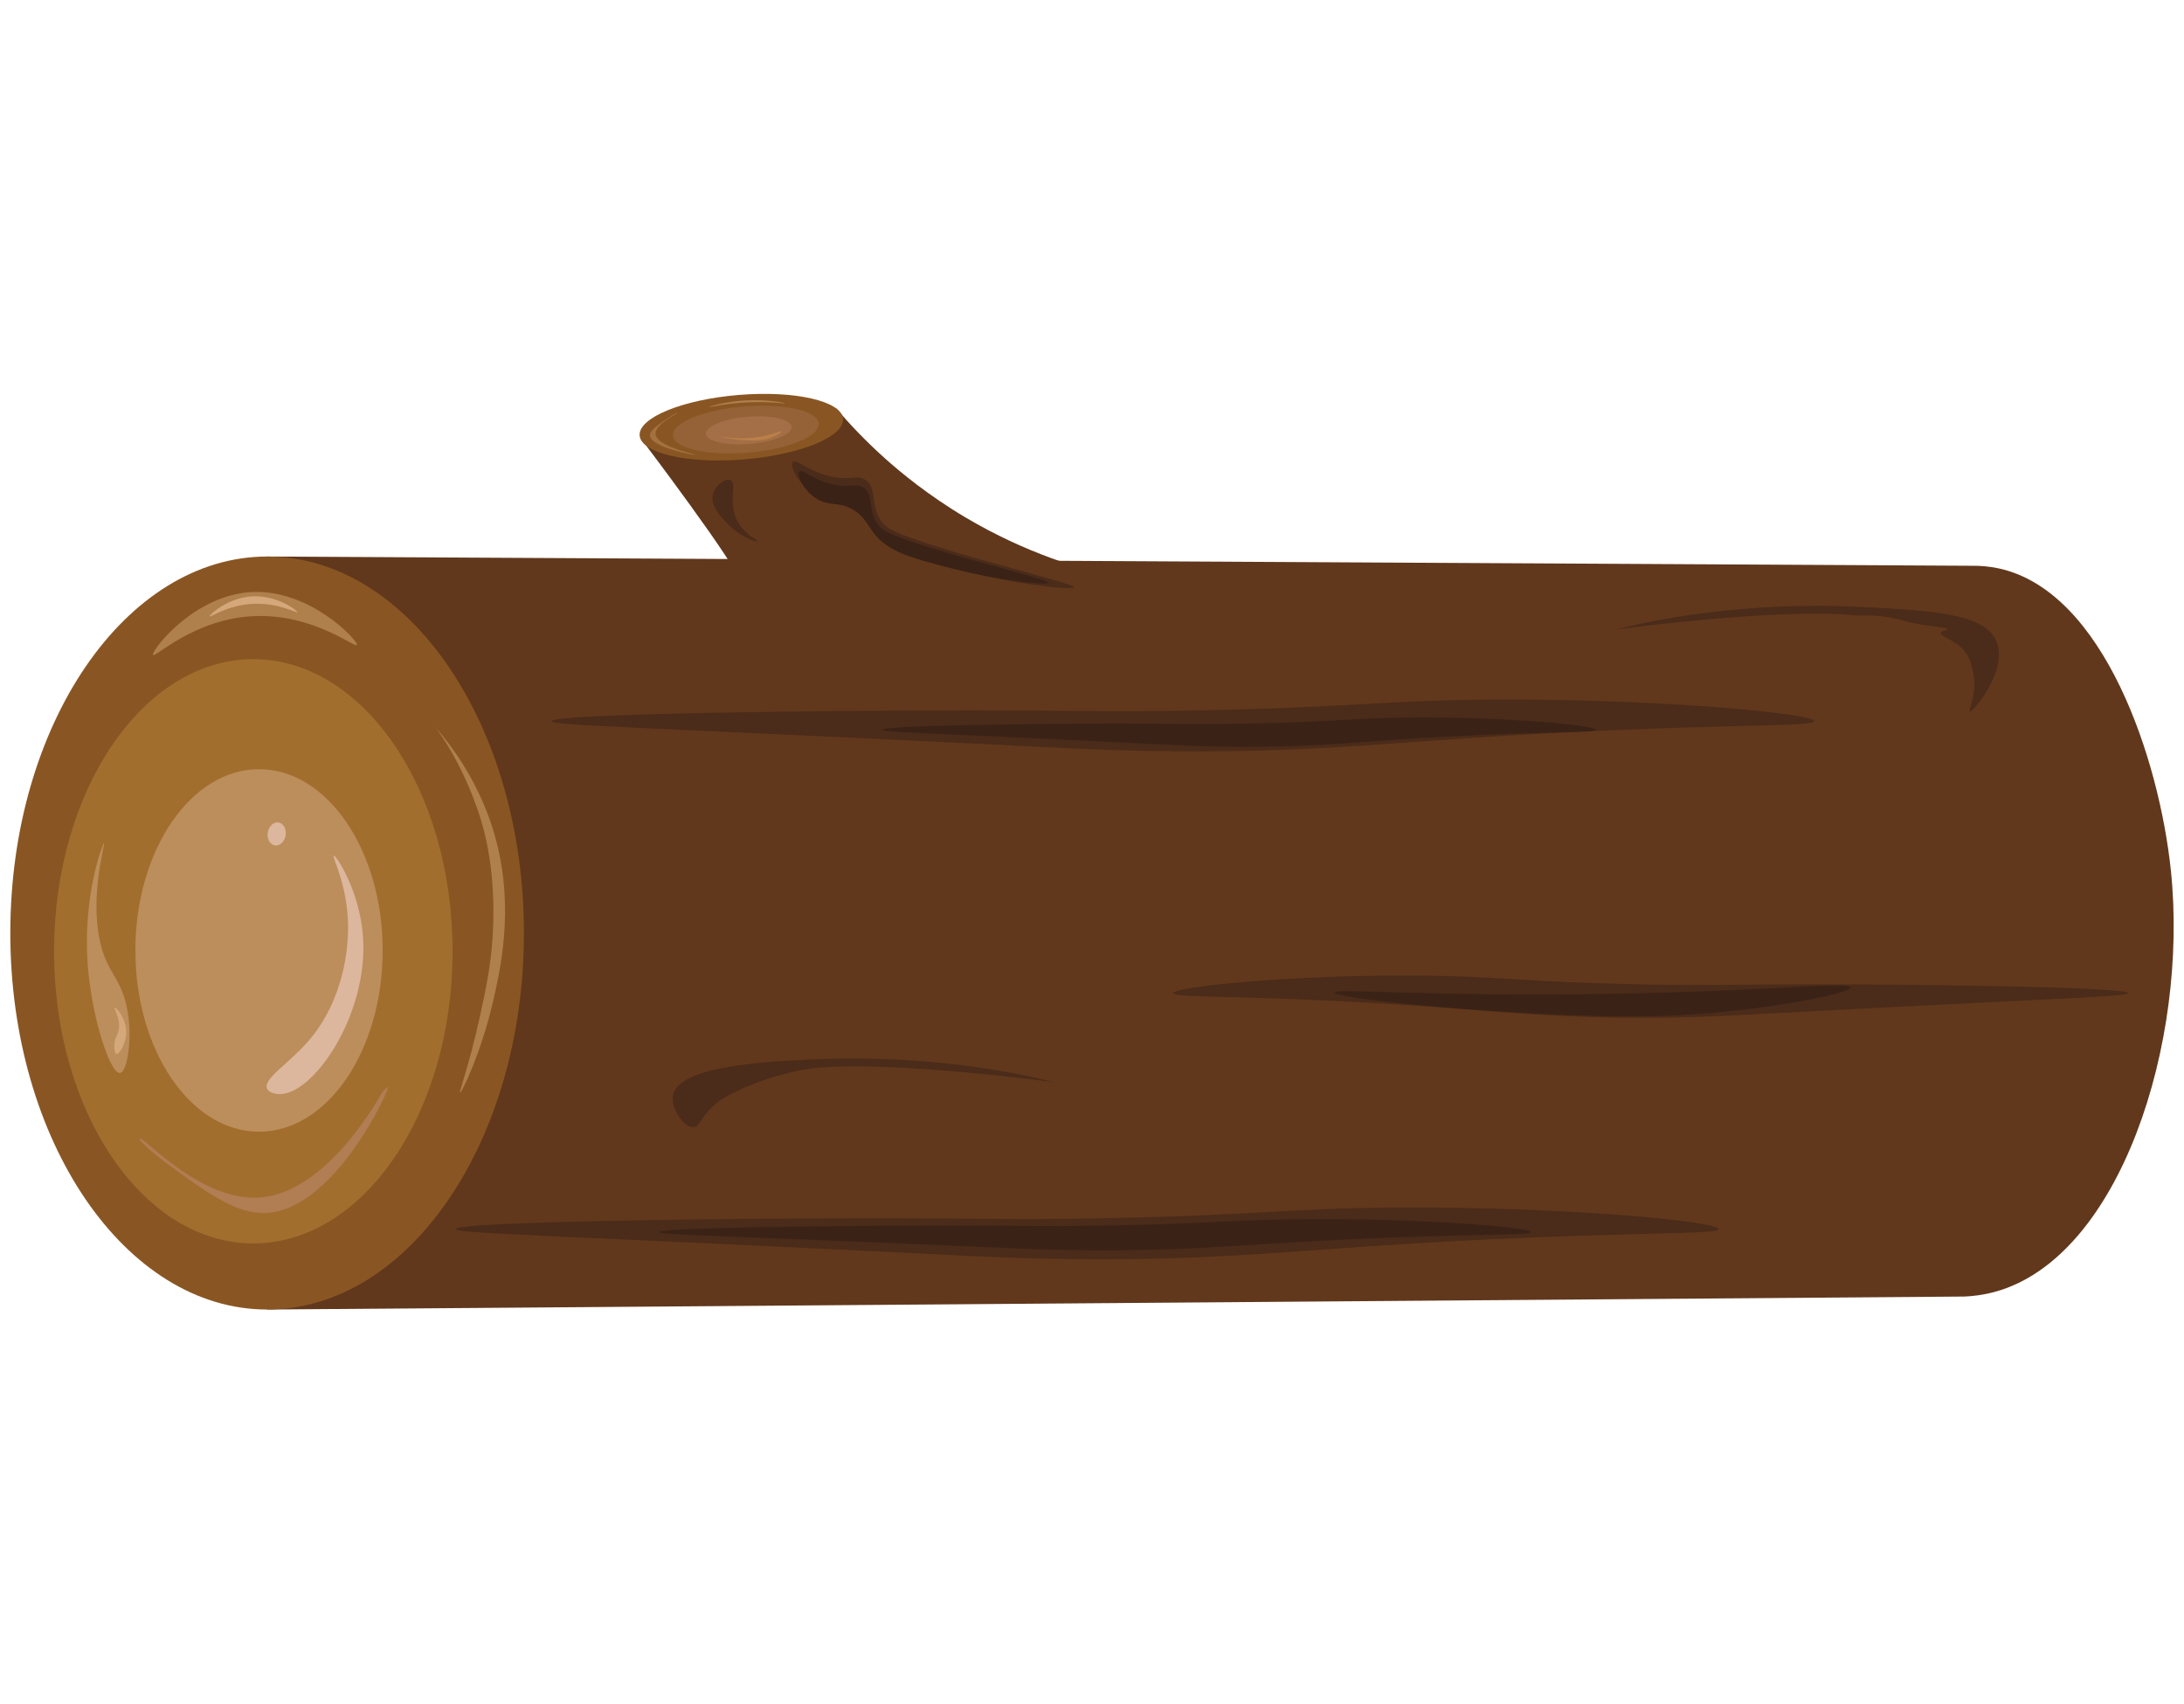
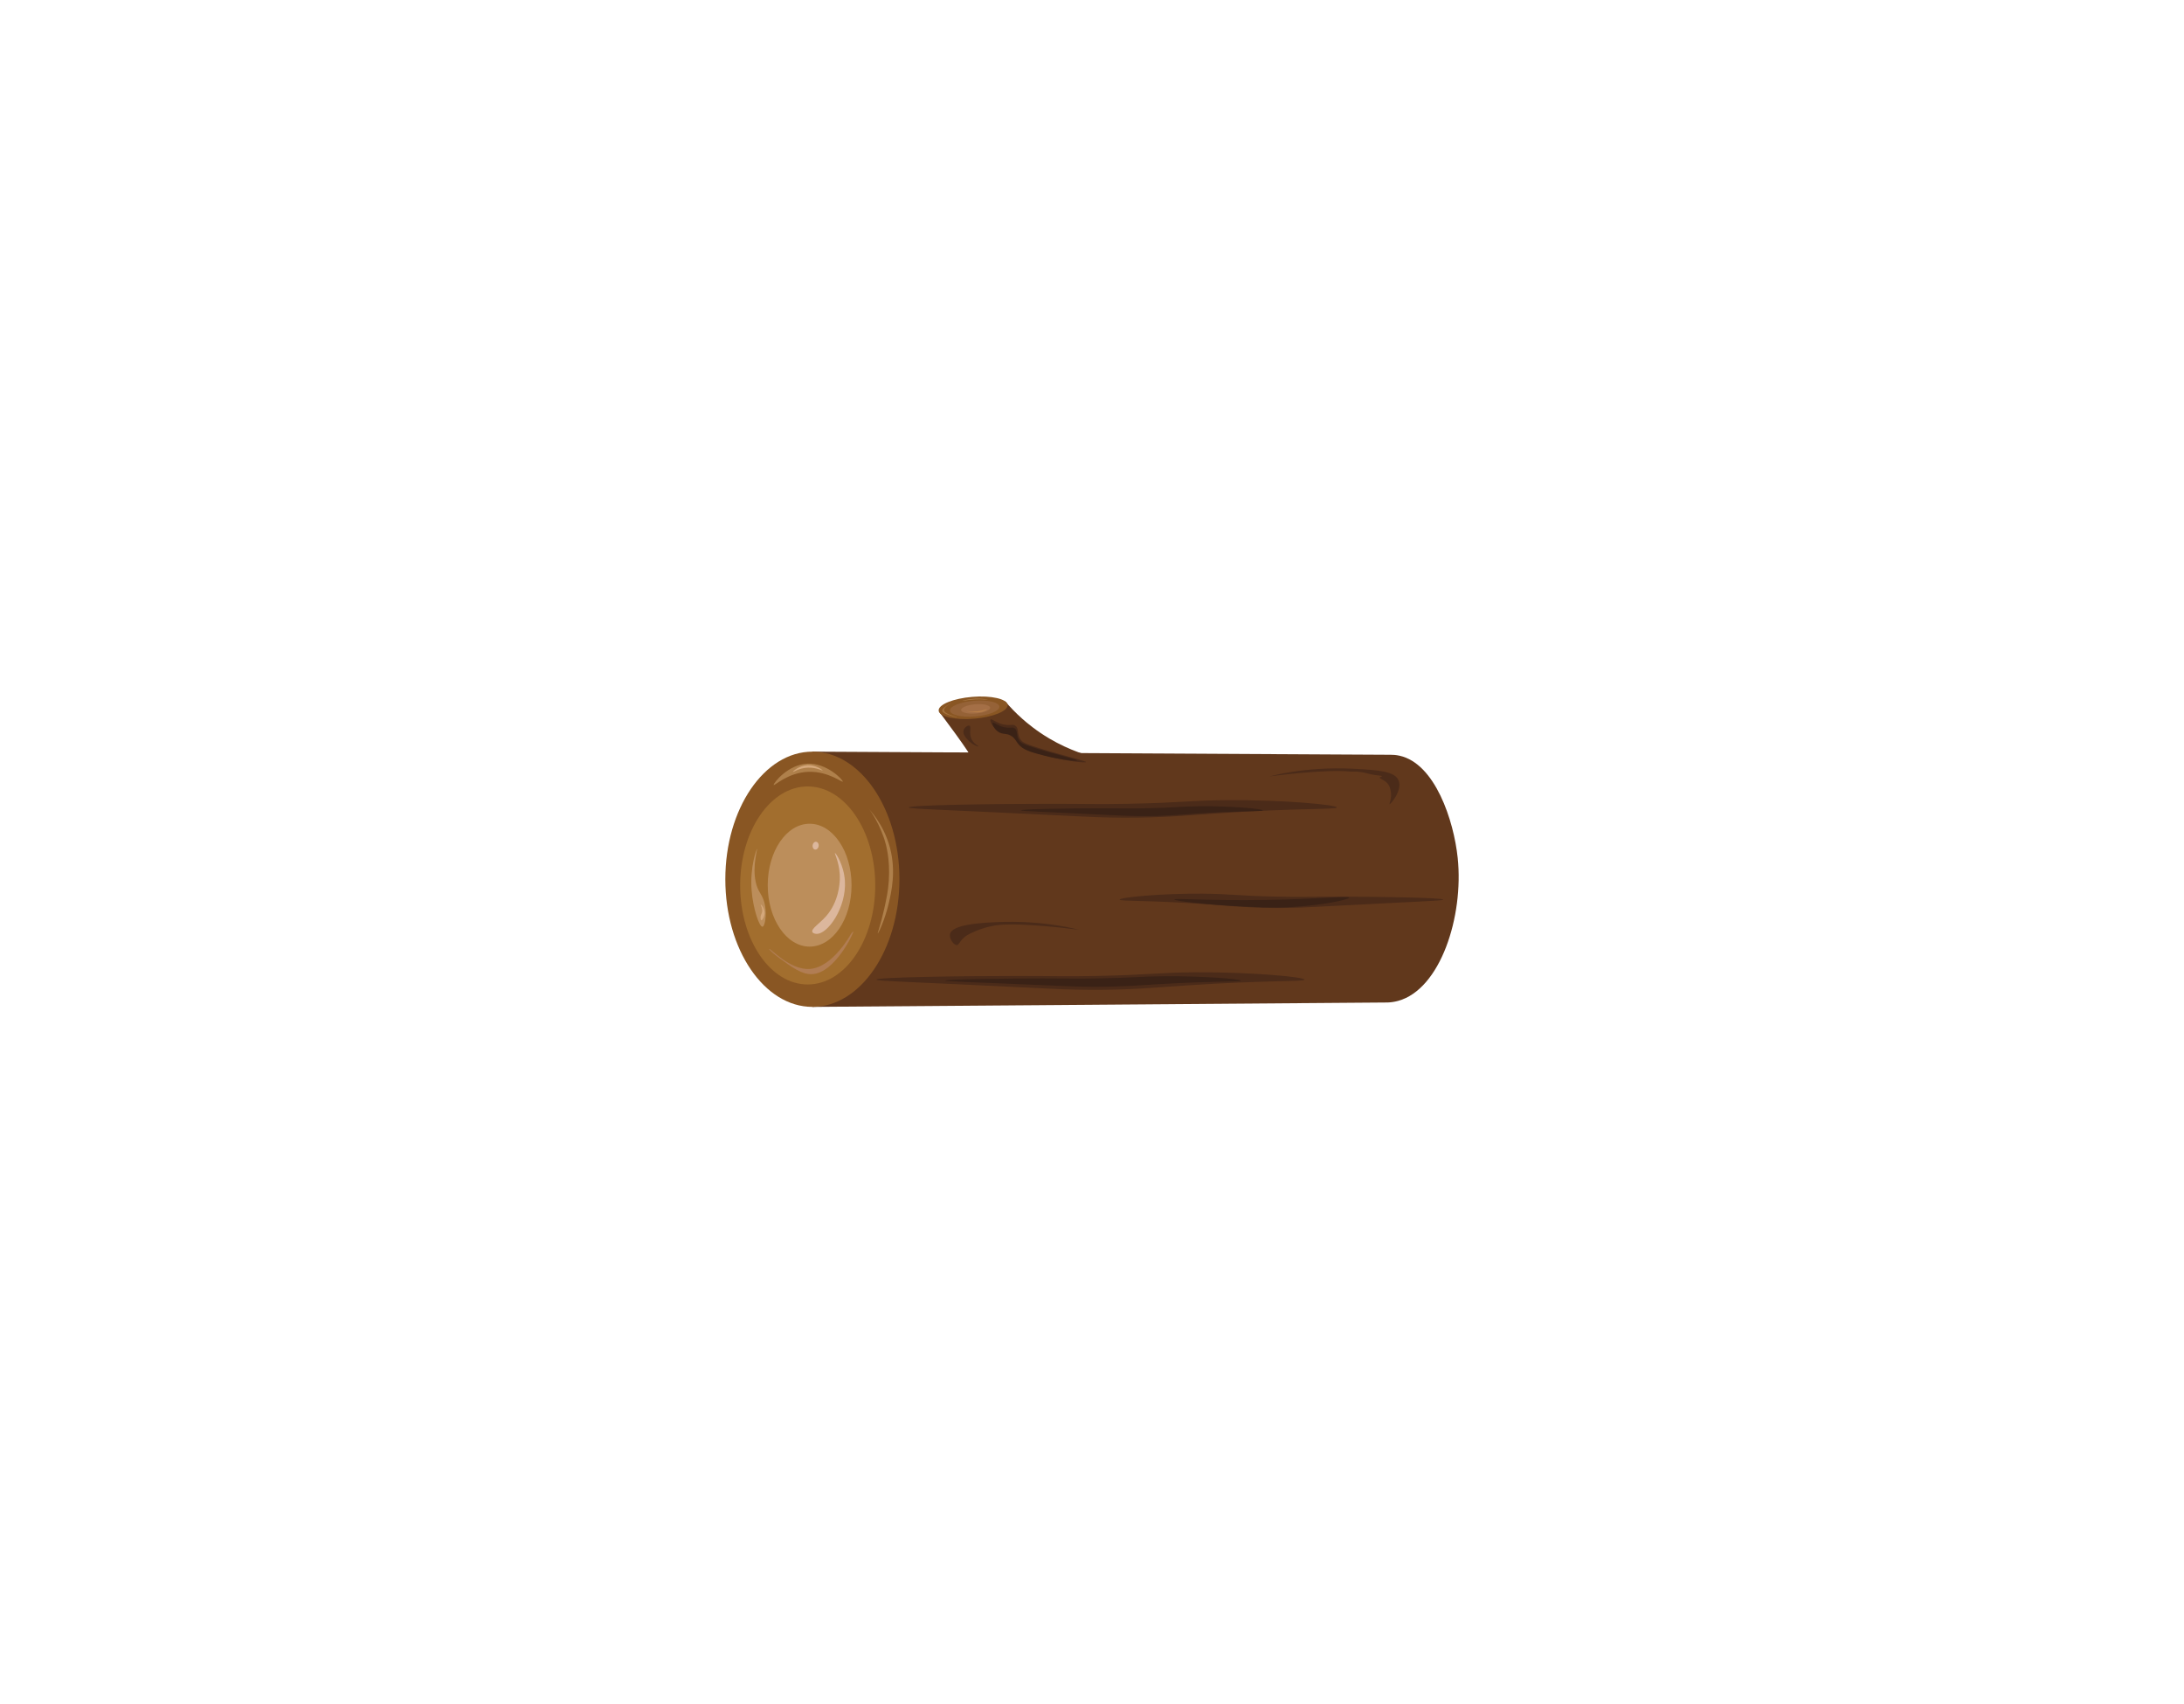
<svg xmlns="http://www.w3.org/2000/svg" id="Layer_1" data-name="Layer 1" viewBox="0 0 1621.417 1264.252">
  <defs>
    <style>
      .cls-1 {
        fill: #a26e2e;
      }

      .cls-2, .cls-3 {
        fill: #bc8e5b;
      }

      .cls-4, .cls-5 {
        fill: #3a2216;
      }

      .cls-6 {
        fill: #b17d53;
      }

      .cls-6, .cls-7, .cls-3, .cls-8, .cls-9, .cls-5, .cls-10, .cls-11, .cls-12, .cls-13 {
        fill-rule: evenodd;
      }

      .cls-14, .cls-13 {
        fill: #dcb79d;
      }

      .cls-15 {
        fill: #a46f46;
      }

      .cls-7 {
        fill: #af804b;
      }

      .cls-8 {
        fill: #ba8048;
      }

      .cls-9, .cls-16 {
        fill: #4b2b19;
      }

      .cls-17 {
        fill: #895623;
      }

      .cls-18 {
        fill: #956237;
      }

      .cls-10 {
        fill: #d5a87b;
      }

      .cls-11 {
        fill: #a3723f;
      }

      .cls-12, .cls-19 {
        fill: #61381c;
      }
    </style>
  </defs>
-   <path class="cls-19" d="M198.311,413.062c422.074,2.286,844.149,4.572,1266.223,6.858,4.871-.048,11.824.272,19.869,2.067,77.908,17.384,118.727,142.072,127.267,224.053,13.314,127.82-37.74,287.205-130.489,312.715-8.975,2.469-16.903,3.288-22.822,3.533-420.016,3.212-840.032,6.423-1260.047,9.635V413.062Z" />
-   <ellipse class="cls-17" cx="198.311" cy="692.492" rx="190.655" ry="279.43" />
-   <path class="cls-12" d="M549.503,432.185c0-9.599-74.104-107.194-74.104-107.194,48.487-7.28,96.972-14.56,145.459-21.84,9.475,11.142,21.946,24.502,37.691,38.434,9.885,8.747,30.328,25.931,58.495,42.602,44.491,26.334,85.916,38.656,114.379,44.797-93.974,1.067-187.946,2.133-281.92,3.2Z" />
-   <ellipse class="cls-17" cx="550.396" cy="317.047" rx="75.764" ry="24" transform="translate(-24.1108 46.1291) rotate(-4.6964)" />
-   <ellipse class="cls-1" cx="188.068" cy="706.05" rx="147.923" ry="216.801" />
-   <ellipse class="cls-2" cx="192.302" cy="705.42" rx="91.785" ry="134.524" />
-   <ellipse class="cls-18" cx="553.758" cy="318.802" rx="54.26" ry="17.188" transform="translate(-24.2432 46.4102) rotate(-4.6964)" />
-   <ellipse class="cls-15" cx="555.899" cy="319.394" rx="31.87" ry="10.095" transform="translate(-24.2845 46.5875) rotate(-4.6964)" />
-   <path class="cls-9" d="M1346.933,535.246c-.092,4.91-85.265,1.032-259.366,12.799-71.886,4.859-124.249,10.041-209.426,9.6-44.061-.228-76.164-1.854-103.102-3.2-291.07-14.547-365.739-15.83-365.69-19.199.078-5.405,192.41-8.006,309.306-8,83.405.005,101.369,1.335,170.763,0,117.914-2.269,136.401-7.464,217.481-7.999,123.904-.818,240.142,10.261,240.035,15.999Z" />
-   <path class="cls-9" d="M871.149,737.1c.07,4.009,64.459.843,196.076,10.452,54.344,3.968,93.93,8.199,158.322,7.839,33.309-.186,57.579-1.514,77.943-2.613,220.044-11.88,276.492-12.927,276.455-15.678-.059-4.414-145.458-6.538-233.83-6.533-63.053.004-76.633,1.09-129.094,0-89.141-1.853-103.117-6.095-164.412-6.532-93.669-.668-181.543,8.379-181.462,13.065Z" />
-   <path class="cls-9" d="M1276.021,912.212c-.092,4.91-85.265,1.032-259.366,12.799-71.886,4.859-124.249,10.041-209.426,9.6-44.061-.228-76.164-1.854-103.102-3.2-291.07-14.547-365.739-15.83-365.69-19.199.078-5.405,192.41-8.006,309.306-8,83.405.005,101.369,1.335,170.763,0,117.914-2.269,136.401-7.464,217.481-7.999,123.904-.818,240.142,10.261,240.035,15.999Z" />
-   <path class="cls-9" d="M797.592,435.785c-.444,2.432-40.068-1.386-80.549-11.733-35.502-9.075-54.818-14.289-66.922-30.943-4.504-6.197-7.581-13.387-16.848-18.654-12.062-6.855-20.054-2.178-31.145-9.6-10.465-7.002-15.841-19.524-13.441-22.06,2.852-3.014,14.42,10.47,35.995,11.927,9.672.653,12.389-1.717,17.184,1.067,9.736,5.652,3.858,18.513,12.351,30.932,3.513,5.137,8.514,8.778,45.644,20.265,17.46,5.402,30.702,9.036,32.757,9.6,43.475,11.936,65.212,17.904,64.976,19.199Z" />
-   <path class="cls-16" d="M547.623,387.121c5.484,10.007,15.129,13.528,14.528,14.48-.657,1.04-12.473-3.026-21.829-12.677-4.915-5.069-13.618-13.758-10.851-22.684,1.976-6.374,9.374-11.556,12.917-9.918,5.098,2.356-2.525,16.639,5.236,30.798Z" />
-   <path class="cls-16" d="M499.73,812.55c4.648-21.004,65.716-24.427,100.417-26.132,106.118-5.212,182.018,16.911,182.04,16.799.028-.141-122.402-16.565-178.281-10.399-.001,0-28.082,3.099-56.921,17.066-6.685,3.238-11.986,5.805-17.721,11.199-8.925,8.396-9.928,15.201-14.499,15.466-6.819.395-17.244-14.019-15.036-23.998Z" />
-   <path class="cls-16" d="M1482.372,476.591c-7.743-20.038-41.704-23.248-100.417-26.132-106.118-5.212-182.018,16.911-182.04,16.799-.028-.141,122.402-16.565,178.281-10.399,13.155-.587,23.309.948,30.289,2.525,5.51,1.244,6.143,1.86,12.686,3.2,13.741,2.814,24.725,2.922,24.769,4.4.029.966-4.661.967-5.034,2.8-.576,2.831,10.224,4.747,17.318,13.199,4.116,4.904,5.327,10.033,6.31,14.199,4.025,17.056-3.424,30.4-2.148,30.932,2.034.847,28.297-30.016,19.986-51.522Z" />
-   <path class="cls-7" d="M582.822,299.386c-.03.322-11.243-1.512-27.781-.759-17.198.783-28.673,3.841-28.736,3.513-.066-.341,12.154-4.231,28.08-5.002,15.895-.77,28.47,1.907,28.438,2.248Z" />
-   <path class="cls-11" d="M496.173,310.126c3.737-2.527,6.596-3.924,6.746-3.7.369.55-17.093,8.467-16.21,15.899,1.032,8.686,27.215,14.431,27.219,14.432,1.307.392,1.867.658,1.839.804-.069.349-32.734-5.53-33.201-14.284-.203-3.814,5.718-7.817,13.608-13.152Z" />
-   <path class="cls-7" d="M264.986,478.497c.064,3.775-31.059-22.794-75.411-21.253-46.121,1.601-75.754,32.53-76.073,28.634-.331-4.039,30.941-44.444,73.629-46.469,42.606-2.022,77.788,35.081,77.855,39.088Z" />
-   <path class="cls-6" d="M123.838,863.461c-13.867-10.191-21.358-18.026-20.018-18.461,3.288-1.067,45.441,46.845,88.908,43.828,50.803-3.526,90.161-76.706,90.169-76.715,2.579-3.662,4.255-5.238,5.095-5.169,2.016.165-39.584,91.363-90.655,93.325-22.252.855-44.222-15.291-73.499-36.808Z" />
-   <path class="cls-13" d="M269.535,695.869c3.825,58.27-37.844,117.917-62.8,116.127-.874-.063-6.891-.494-8.458-4-3.176-7.109,15.755-18.348,30.206-34.798,27.688-31.518,29.481-71.406,29.843-79.465,1.526-33.962-12.205-58.149-10.62-58.69,1.691-.578,19.555,26.188,21.829,60.825Z" />
-   <path class="cls-8" d="M580.472,320.126c-.351-.87-8.769,3.525-21.552,4.759-13.543,1.307-22.984-1.137-22.981-.699.003.475,10.609,2.637,22.707,2.737,3.821.032,7.232-.148,11.229-1.297,5.792-1.666,10.875-4.811,10.597-5.5Z" />
-   <ellipse class="cls-14" cx="205.428" cy="618.944" rx="8.604" ry="6.704" transform="translate(-437.4686 728.3821) rotate(-81.2997)" />
-   <path class="cls-3" d="M77.228,625.522c.997,1.113-10.527,37.942-3.126,72.599,4.175,19.551,11.391,24.449,16.662,38.024,2.22,5.718,3.058,9.47,3.968,14.543,3.67,20.454-.273,44.923-5.625,45.649-7.175.973-20.806-40.189-23.892-79.419-4.142-52.65,11.613-91.843,12.014-91.396Z" />
-   <path class="cls-10" d="M93.699,766.799c-.291,8.13-5.224,15.893-7.249,15.466-1.384-.292-1.723-4.474-1.611-6.933.188-4.113,1.776-6.377,2.685-8.8,3.388-9.029-3.42-18.205-2.416-18.666 1-.459,8.98,8.086,8.592,18.932Z" />
-   <path class="cls-10" d="M220.691,454.306c.005,1.173-13.199-6.904-32.246-6.168-19.807.764-32.709,10.547-32.823,9.339-.118-1.253,13.543-13.991,31.879-14.867,18.301-.875,33.185,10.452,33.191,11.697Z" />
-   <path class="cls-7" d="M368.369,623.874c13.437,51.056,2.991,96.326-2.446,119.891-8.75,37.919-23.353,67.652-24.403,67.297-.873-.294,7.066-21.518,14.499-55.463,4.685-21.396,8.243-37.646,9.688-60.174,3.104-48.386-6.431-80.285-9.526-89.757-.809-2.477-1.476-4.384-1.908-5.62-13.761-39.36-32.522-62.589-32.862-62.376-.419.262,32.819,32.475,46.959,86.203Z" />
-   <path class="cls-4" d="M991.138,736.67c.321-3.292,69.957,3.103,198.719,1.091,119.508-1.868,183.289-9.312,183.917-4.989.618,4.25-60.257,16.865-124.83,20.518-23.722,1.342-42.494,1.167-58.864.793-96.968-2.213-199.332-13.418-198.942-17.413Z" />
-   <path class="cls-5" d="M1136.668,914.443c-.064,2.954-58.848.621-179.01,7.702-49.614,2.924-85.754,6.042-144.542,5.776-30.41-.137-52.567-1.115-71.159-1.925-200.891-8.754-252.426-9.525-252.392-11.553.054-3.253,132.797-4.818,213.477-4.814,57.564.003,69.963.803,117.857,0,81.382-1.365,94.141-4.491,150.101-4.814,85.516-.492,165.741,6.174,165.667,9.627Z" />
-   <path class="cls-5" d="M778.608,432.44c-.394,2.156-35.522-1.228-71.409-10.401-31.474-8.045-48.598-12.667-59.329-27.432-3.993-5.493-6.721-11.868-14.937-16.537-10.693-6.077-17.779-1.931-27.611-8.51-9.277-6.208-14.043-17.308-11.916-19.557,2.528-2.672,12.784,9.282,31.911,10.574,8.575.579,10.983-1.522,15.234.946,8.631,5.01,3.42,16.412,10.949,27.422,3.115,4.554,7.548,7.782,40.465,17.966,15.479,4.789,27.219,8.01,29.04,8.51,38.542,10.582,57.813,15.872,57.603,17.02Z" />
-   <path class="cls-5" d="M1184.617,541.616c-.052,2.772-48.143.583-146.446,7.227-40.589,2.743-70.155,5.669-118.249,5.42-24.878-.129-43.005-1.047-58.215-1.807-164.347-8.214-206.508-8.938-206.48-10.84.044-3.052,108.641-4.521,174.644-4.517,47.093.003,57.236.754,96.418,0,66.578-1.281,77.016-4.214,122.796-4.517,69.96-.462,135.592,5.794,135.531,9.034Z" />
+   <path class="cls-19" d="M603.119,557.868c143.074.775,286.148,1.55,429.222,2.325,1.651-.016,4.008.092,6.735.701,26.409,5.893,40.246,48.159,43.141,75.949,4.513,43.328-12.793,97.356-44.233,106.003-3.042.837-5.73,1.115-7.736,1.198-142.376,1.089-284.752,2.177-427.128,3.266v-189.441Z" />
+   <ellipse class="cls-17" cx="603.119" cy="652.589" rx="64.628" ry="94.721" />
+   <path class="cls-12" d="M722.166,564.351c0-3.254-25.12-36.336-25.12-36.336,16.436-2.468,32.871-4.936,49.308-7.403,3.212,3.777,7.439,8.306,12.776,13.028,3.351,2.965,10.28,8.79,19.828,14.441,15.081,8.927,29.123,13.104,38.772,15.185-31.855.362-63.709.723-95.565,1.085Z" />
+   <ellipse class="cls-17" cx="722.468" cy="525.321" rx="25.682" ry="8.135" transform="translate(-40.5858 60.9171) rotate(-4.6964)" />
+   <ellipse class="cls-1" cx="599.647" cy="657.184" rx="50.143" ry="73.491" />
+   <ellipse class="cls-2" cx="601.082" cy="656.971" rx="31.113" ry="45.601" />
+   <ellipse class="cls-18" cx="723.608" cy="525.916" rx="18.393" ry="5.826" transform="translate(-40.6307 61.0124) rotate(-4.6964)" />
+   <ellipse class="cls-15" cx="724.334" cy="526.117" rx="10.803" ry="3.422" transform="translate(-40.6447 61.0725) rotate(-4.6964)" />
+   <path class="cls-9" d="M992.477,599.286c-.031,1.664-28.903.35-87.919,4.339-24.368,1.647-42.118,3.404-70.991,3.254-14.936-.077-25.818-.628-34.949-1.085-98.666-4.931-123.978-5.366-123.961-6.508.027-1.832,65.223-2.714,104.848-2.712,28.272.002,34.362.453,57.885,0,39.97-.769,46.237-2.53,73.721-2.712,42.001-.277,81.403,3.478,81.367,5.423Z" />
+   <path class="cls-9" d="M831.197,667.71c.024,1.359,21.85.286,66.466,3.543,18.422,1.345,31.84,2.779,53.668,2.657,11.291-.063,19.518-.513,26.421-.886,74.59-4.027,93.725-4.382,93.712-5.315-.02-1.496-49.307-2.216-79.263-2.214-21.373.001-25.977.37-43.76,0-30.217-.628-34.954-2.066-55.732-2.214-31.752-.227-61.539,2.84-61.512,4.429Z" />
+   <path class="cls-9" d="M968.439,727.069c-.031,1.664-28.903.35-87.919,4.339-24.368,1.647-42.118,3.404-70.991,3.254-14.936-.077-25.818-.628-34.949-1.085-98.666-4.931-123.978-5.366-123.961-6.508.027-1.832,65.223-2.714,104.848-2.712,28.272.002,34.362.453,57.885,0,39.97-.769,46.237-2.53,73.721-2.712,42.001-.277,81.403,3.478,81.367,5.423Z" />
+   <path class="cls-9" d="M806.263,565.571c-.151.824-13.582-.47-27.304-3.977-12.034-3.076-18.582-4.843-22.685-10.489-1.527-2.1-2.57-4.538-5.711-6.323-4.089-2.324-6.798-.738-10.558-3.254-3.547-2.374-5.37-6.618-4.556-7.478.967-1.022,4.888,3.549,12.202,4.043,3.279.221,4.2-.582,5.825.362,3.3,1.916,1.308,6.275,4.187,10.485,1.191,1.741,2.886,2.976,15.472,6.87,5.918,1.831,10.407,3.063,11.104,3.254,14.737,4.046,22.106,6.069,22.025,6.508Z" />
+   <path class="cls-16" d="M721.529,549.075c1.859,3.392,5.128,4.586,4.925,4.909-.223.352-4.228-1.026-7.4-4.297-1.666-1.718-4.616-4.663-3.678-7.689.67-2.161,3.178-3.917,4.378-3.362,1.728.799-.856,5.64,1.775,10.44Z" />
+   <path class="cls-16" d="M705.294,693.286c1.575-7.12,22.276-8.28,34.039-8.858,35.972-1.767,61.7,5.733,61.708,5.694.009-.048-41.492-5.615-60.433-3.525-0,0-9.519,1.05-19.295,5.785-2.266,1.097-4.063,1.968-6.007,3.796-3.025,2.846-3.365,5.153-4.915,5.242-2.312.134-5.845-4.752-5.097-8.135Z" />
+   <path class="cls-16" d="M1038.388,579.403c-2.625-6.792-14.137-7.881-34.039-8.858-35.972-1.767-61.7,5.733-61.708,5.694-.009-.048,41.492-5.615,60.433-3.525,4.459-.199,7.901.321,10.267.856,1.868.422,2.082.63,4.3,1.085,4.658.954,8.381.991,8.396,1.492.01.327-1.58.328-1.706.949-.195.96,3.466,1.609,5.87,4.474,1.395,1.662,1.806,3.401,2.139,4.813,1.364,5.782-1.161,10.305-.728,10.485.69.287,9.592-10.175,6.775-17.465Z" />
+   <path class="cls-7" d="M733.46,519.334c-.01.109-3.811-.513-9.417-.257-5.83.266-9.72,1.302-9.741,1.191-.022-.115,4.12-1.434,9.518-1.696,5.388-.261,9.651.646,9.64.762Z" />
+   <path class="cls-11" d="M704.088,522.975c1.267-.857,2.236-1.33,2.287-1.254.125.187-5.794,2.87-5.495,5.389.35,2.944,9.226,4.892,9.226,4.892.443.133.633.223.623.273-.023.118-11.096-1.875-11.255-4.842-.069-1.293,1.938-2.65,4.613-4.458Z" />
+   <path class="cls-7" d="M625.721,580.049c.022,1.28-10.528-7.727-25.563-7.204-15.634.543-25.679,11.027-25.787,9.706-.112-1.369,10.488-15.066,24.959-15.752,14.443-.685,26.368,11.892,26.391,13.25Z" />
+   <path class="cls-6" d="M577.874,710.543c-4.7-3.454-7.24-6.11-6.786-6.258,1.115-.362,15.403,15.879,30.138,14.857,17.221-1.195,30.563-26.002,30.565-26.005.874-1.241,1.442-1.776,1.727-1.752.683.056-13.418,30.97-30.73,31.635-7.543.29-14.99-5.183-24.915-12.477Z" />
+   <path class="cls-13" d="M627.263,653.734c1.297,19.752-12.828,39.971-21.288,39.364-.296-.021-2.336-.168-2.867-1.356-1.077-2.41,5.34-6.22,10.239-11.796,9.386-10.684,9.993-24.205,10.116-26.937.517-11.512-4.137-19.711-3.6-19.895.573-.196,6.629,8.877,7.399,20.619Z" />
+   <path class="cls-8" d="M732.663,526.365c-.119-.295-2.973,1.195-7.306,1.613-4.591.443-7.791-.386-7.79-.237.001.161,3.596.894,7.697.928,1.295.011,2.451-.05,3.806-.44,1.963-.565,3.686-1.631,3.592-1.864Z" />
+   <ellipse class="cls-14" cx="605.532" cy="627.658" rx="2.917" ry="2.272" transform="translate(-106.5002 1131.278) rotate(-81.2997)" />
+   <path class="cls-3" d="M562.075,629.887c.338.377-3.568,12.861-1.06,24.61,1.415,6.627,3.861,8.288,5.648,12.889.753,1.938,1.037,3.21,1.345,4.93,1.244,6.933-.093,15.228-1.907,15.474-2.432.33-7.053-13.623-8.099-26.921-1.404-17.847,3.937-31.133,4.072-30.981Z" />
+   <path class="cls-10" d="M567.658,677.777c-.099,2.756-1.771,5.387-2.457,5.242-.469-.099-.584-1.517-.546-2.35.064-1.394.602-2.162.91-2.983,1.149-3.061-1.159-6.171-.819-6.327.339-.156,3.044,2.741,2.912,6.418Z" />
+   <path class="cls-10" d="M610.706,571.849c.002.398-4.474-2.34-10.931-2.091-6.714.259-11.088,3.575-11.126,3.166-.04-.425,4.591-4.743,10.806-5.04,6.204-.297,11.249,3.543,11.251,3.965Z" />
+   <path class="cls-7" d="M660.765,629.329c4.555,17.307,1.014,32.652-.829,40.641-2.966,12.854-7.916,22.933-8.272,22.812-.296-.1,2.395-7.294,4.915-18.801,1.588-7.253,2.794-12.761,3.284-20.398,1.052-16.402-2.18-27.215-3.229-30.426-.274-.84-.5-1.486-.647-1.905-4.665-13.342-11.024-21.216-11.139-21.144-.142.089,11.125,11.008,15.918,29.221Z" />
+   <path class="cls-4" d="M871.87,667.564c.109-1.116,23.714,1.052,67.361.37,40.511-.633,62.131-3.156,62.344-1.691.209,1.441-20.426,5.717-42.315,6.955-8.041.455-14.405.395-19.954.269-32.87-.75-67.569-4.548-67.437-5.903Z" />
+   <path class="cls-5" d="M921.202,727.825c-.021,1.001-19.948.21-60.68,2.611-16.818.991-29.069,2.048-48.996,1.958-10.308-.047-17.819-.378-24.121-.653-68.098-2.967-85.567-3.229-85.555-3.916.018-1.103,45.015-1.633,72.364-1.632,19.513.001,23.716.272,39.951,0,27.587-.463,31.912-1.522,50.881-1.632,28.988-.167,56.183,2.093,56.158,3.263Z" />
+   <path class="cls-5" d="M799.827,564.437c-.134.731-12.041-.416-24.206-3.526-10.669-2.727-16.474-4.294-20.111-9.299-1.353-1.862-2.278-4.023-5.063-5.606-3.625-2.06-6.027-.654-9.36-2.885-3.145-2.104-4.76-5.867-4.039-6.629.857-.906,4.334,3.147,10.817,3.584,2.907.196,3.723-.516,5.164.321,2.926,1.698,1.159,5.563,3.712,9.296,1.056,1.544,2.558,2.638,13.717,6.09,5.247,1.623,9.227,2.715,9.844,2.885,13.065,3.587,19.597,5.38,19.526,5.769Z" />
+   <path class="cls-5" d="M937.455,601.445c-.018.94-16.32.198-49.642,2.45-13.759.93-23.781,1.922-40.084,1.837-8.433-.044-14.578-.355-19.733-.613-55.71-2.784-70.002-3.03-69.992-3.675.015-1.035,36.827-1.532,59.2-1.531,15.963.001,19.402.256,32.684,0,22.568-.434,26.107-1.429,41.625-1.531,23.715-.157,45.963,1.964,45.942,3.062Z" />
</svg>
